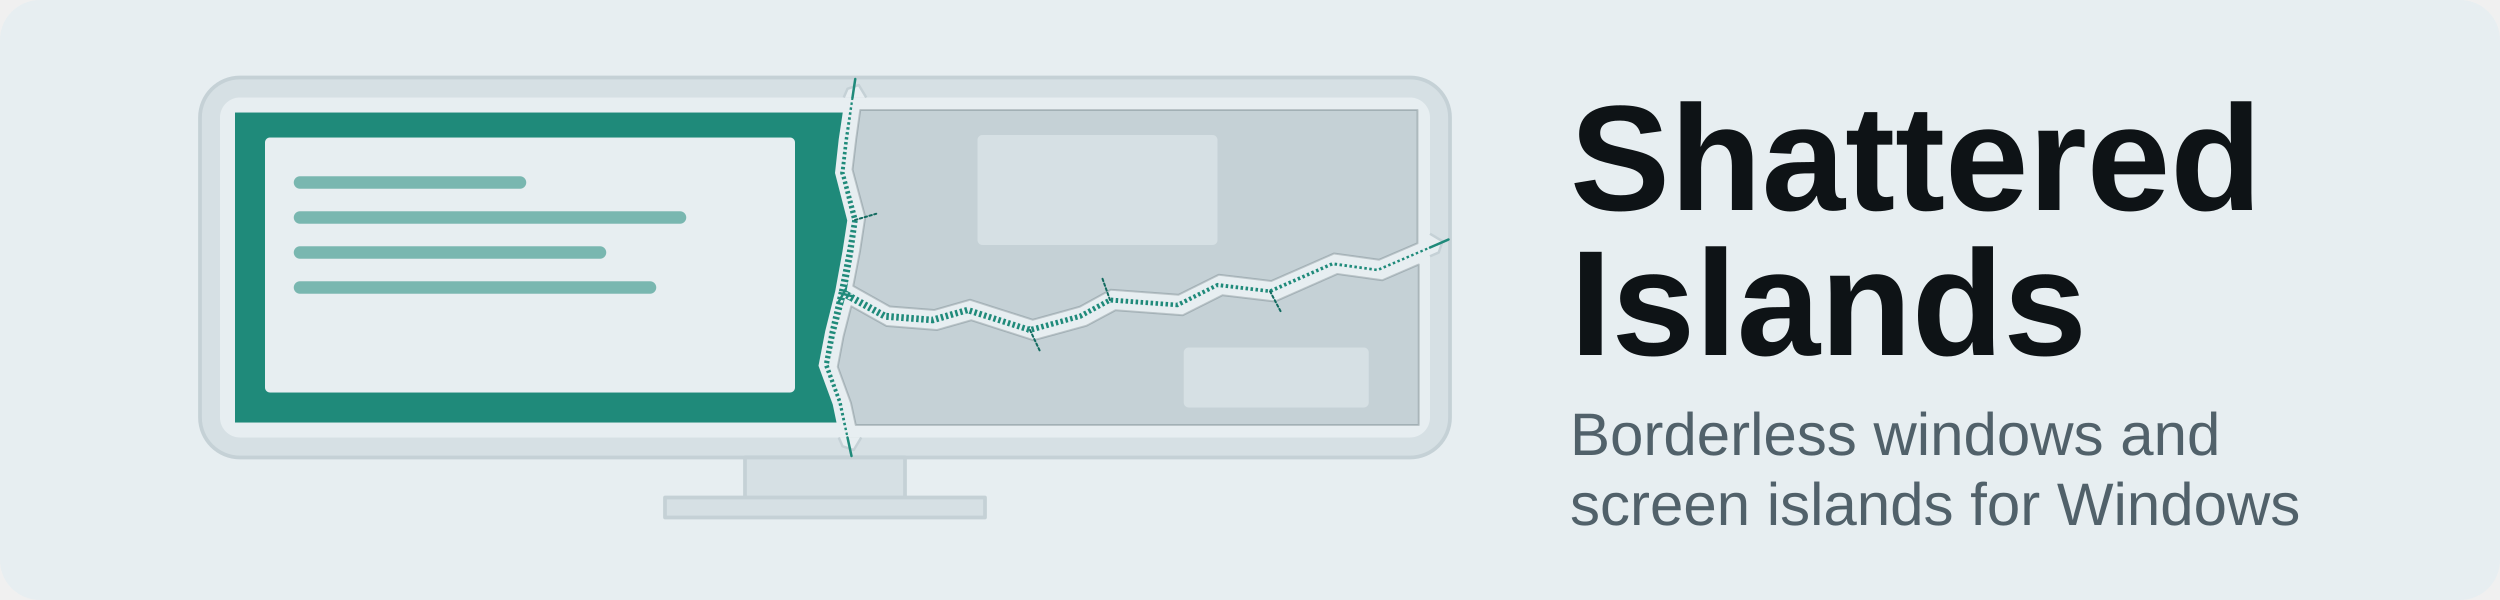
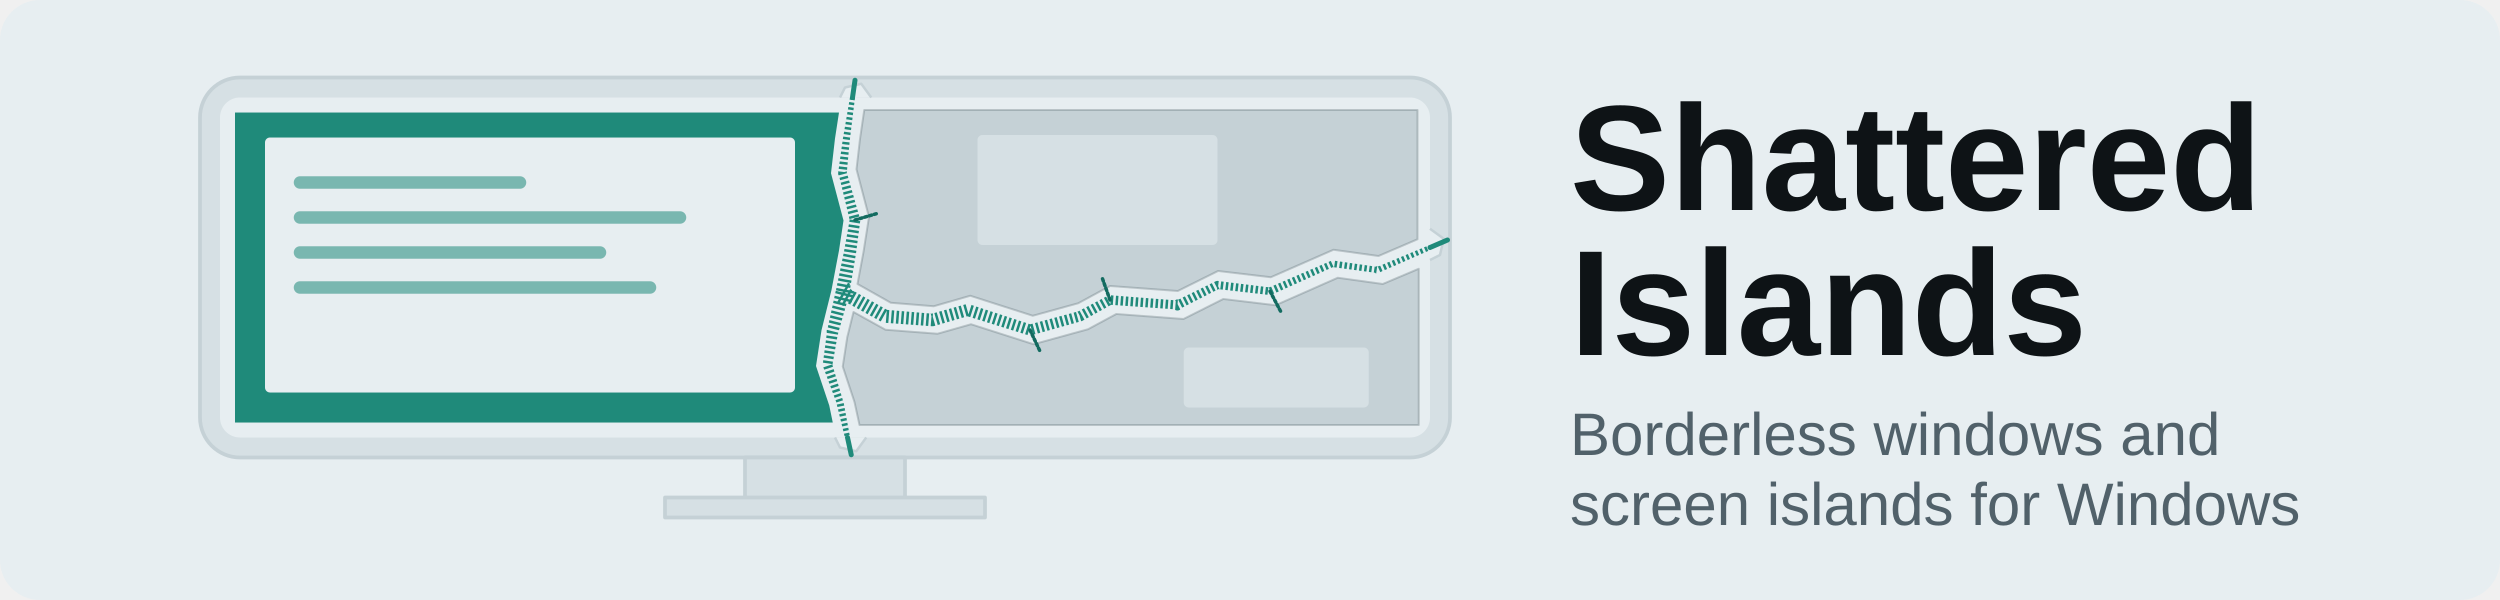
<svg xmlns="http://www.w3.org/2000/svg" width="1000" height="240" viewBox="0 0 1000 240" role="img" aria-labelledby="t d">
  <style>
.f{font-family:'Segoe UI Variable Display','Segoe UI',system-ui,-apple-system,BlinkMacSystemFont,'Helvetica Neue',Arial,sans-serif}
.m1,.m2,.m3,.o{stroke-dasharray:1;stroke-dashoffset:0}
.m1{animation:draw .45s ease-in}
.m2{animation:draw .8s ease-out .45s}
.m3{animation:draw .4s ease-out .45s}
.o{animation:draw .25s ease-out 1.1s}
.k{animation:in .25s ease-out 1.2s}
.i1{animation:in .5s ease-out 1.3s}
.w1{animation:in .5s ease-out 1.5s}
.i2{animation:in .5s ease-out 1.55s}
.i3{animation:in .5s ease-out 1.75s}
.g2{animation:in .4s ease-out 1.8s}
.g3{animation:in .4s ease-out 2s}
.m1,.m2,.m3,.o,.k,.i1,.w1,.i2,.i3,.g2,.g3{animation-fill-mode:backwards}
@keyframes draw{from{stroke-dashoffset:1}}
@keyframes in{from{opacity:0}}
@media (prefers-reduced-motion:reduce){.m1,.m2,.m3,.o,.k,.i1,.w1,.i2,.i3,.g2,.g3{animation:none}}
</style>
  <rect width="1000" height="240" rx="16" fill="#E7EEF1" />
  <g transform="translate(40 -5)">
    <mask id="cm" maskUnits="userSpaceOnUse" x="0" y="0" width="600" height="240">
      <g fill="none" stroke="#fff" stroke-width="9" stroke-linejoin="round">
        <path pathLength="1" class="m1" d="M301 44L298.5 61L297 74L302 93L300 106L297 122" />
        <path pathLength="1" class="m2" d="M297 122L314 131.5L333 133L347 129L372 137L392 131.5L404 125L431 127L447 119L468 121.5L493 110.5L511 113L532 104" />
-         <path pathLength="1" class="m3" d="M297 122L293 138L290.5 151L296 166L299 180" />
+         <path pathLength="1" class="m3" d="M297 122L293 138L291 151L296 166L299 180" />
      </g>
    </mask>
    <rect x="40" y="36" width="500" height="152" rx="16" fill="#D6E0E4" stroke="#C5D1D6" stroke-width="1.5" />
    <rect x="48" y="44" width="484" height="136" rx="8" fill="#E7EEF1" />
    <path d="M258 188h64v16h-64zM226 204h128v8H226z" fill="#D6E0E4" stroke="#C5D1D6" stroke-width="1.5" stroke-linejoin="round" />
    <g class="k">
-       <path d="M297.5 44L299 40.5L303.5 39L306.5 44M532 107.5L535.5 106L537 101.5L532 98.5M295.5 180L297 183.5L301.5 185L304.5 180" fill="#E7EEF1" stroke="#C5D1D6" stroke-width="1" stroke-linejoin="round" />
-       <path d="M301 44L302.1 36.6M532 104L539.4 100.8M299 180L300.6 187.4" fill="none" stroke="#1F8A7A" stroke-width="1" stroke-linecap="round" />
+       <path d="M296 44L298 40L304.5 38.5L308.5 44M532 109L536 107L537.5 100.5L532 96.5M294 180L296 184L302.5 185.5L306.5 180" fill="#E7EEF1" stroke="#C5D1D6" stroke-width="1" stroke-linejoin="round" />
+       <path d="M301 44L302 37.1M532 104L539 101M299 180L300.5 186.9" fill="none" stroke="#1F8A7A" stroke-width="2" stroke-linecap="round" />
    </g>
-     <polygon class="i1" points="54,50 297.1,50 295.5,60.6 294,74.2 298.9,93.2 297,105.5 294.1,121.4 290.1,137.4 287.4,151.3 293.1,166.8 294.6,174 54,174" fill="#1F8A7A" />
+     <polygon class="i1" points="54,50 295.6,50 294,60.4 292.4,74.3 297.4,93.2 295.6,105.2 292.6,121 288.6,137.1 286.4,151.4 291.7,167.2 293.1,174 54,174" fill="#1F8A7A" />
    <g class="w1">
      <rect x="66" y="60" width="212" height="102" rx="2" fill="#E7EEF1" />
      <path d="M80 78h88M80 92h152M80 106h120M80 120h140" stroke="#1F8A7A" stroke-width="5" stroke-linecap="round" opacity=".55" />
    </g>
    <g fill="#C5D1D6" stroke="#51616A" stroke-opacity=".3" stroke-width=".8" stroke-linejoin="round">
-       <polygon class="i2" points="527,49 527,102.3 511.6,108.9 493.6,106.4 468.5,117.4 447.5,114.9 431.4,122.9 404.3,120.9 391.9,127.7 373.1,132.9 348,124.9 333.7,129 315.9,127.6 301.3,119.4 304,105.5 306.1,91.8 301,72.8 302.5,60.4 304.1,49" />
-       <polygon class="i3" points="300.5,127.5 314.6,135.4 334.8,137 348.5,133.1 373.4,141.1 394.6,135.3 406.2,129.1 433.1,131.1 449,123.1 470,125.6 494.9,114.6 512.9,117.1 527.5,110.8 527.5,175 302.3,175 300.4,166.2 295.1,151.7 297.4,139.6" />
+       <polygon class="i2" points="527,49 527,100.7 511.4,107.4 493.4,104.9 468.3,115.9 447.2,113.4 431.1,121.4 404,119.4 391.3,126.3 373.1,131.3 348.1,123.3 333.5,127.5 316.3,126.1 303,118.6 305.4,105.8 307.6,91.8 302.6,72.7 304,60.6 305.7,49" />
+       <polygon class="i3" points="301.4,129.8 314.2,136.9 335,138.5 348.4,134.7 373.4,142.7 395.2,136.7 406.5,130.6 433.4,132.6 449.3,124.6 470.2,127.1 495.1,116.1 513.1,118.6 527.5,112.5 527.5,175 303.8,175 301.8,165.8 297.1,151.6 298.9,139.9" />
    </g>
    <g fill="#D6E0E4">
      <rect class="g2" x="351" y="59" width="96" height="44" rx="2" />
      <rect class="g3" x="433.5" y="144" width="74" height="24" rx="2" />
    </g>
-     <path mask="url(#cm)" d="M300.6 43.9L297.8 60.9L299.2 61.1L301.4 44.1zM297.8 60.9L296.2 73.9L297.8 74.1L299.2 61.1zM296.2 74.2L300.9 93.3L303.1 92.7L297.8 73.8zM300.9 92.8L298.7 105.8L301.3 106.2L303.1 93.2zM298.7 105.8L295.5 121.7L298.5 122.3L301.3 106.2zM297.8 61a0.7 0.7 0 1 0 1.4 0a0.7 0.7 0 1 0 -1.4 0M296.1 74a0.9 0.9 0 1 0 1.7 0a0.9 0.9 0 1 0 -1.7 0M300.9 93a1.1 1.1 0 1 0 2.2 0a1.1 1.1 0 1 0 -2.2 0M298.7 106a1.3 1.3 0 1 0 2.6 0a1.3 1.3 0 1 0 -2.6 0M296.3 123.3L313.3 132.7L314.7 130.3L297.7 120.7zM313.9 132.9L332.9 134.3L333.1 131.7L314.1 130.1zM333.4 134.3L347.4 130.2L346.6 127.8L332.6 131.7zM346.6 130.2L371.6 138.1L372.4 135.9L347.4 127.8zM372.3 138.1L392.3 132.5L391.7 130.5L371.7 135.9zM392.5 132.4L404.5 125.9L403.5 124.1L391.5 130.6zM403.9 126L430.9 127.9L431.1 126.1L404.1 124zM431.4 127.8L447.4 119.7L446.6 118.3L430.6 126.2zM446.9 119.8L467.9 122.2L468.1 120.8L447.1 118.2zM468.3 122.2L493.3 111.1L492.7 109.9L467.7 120.8zM492.9 111.1L510.9 113.5L511.1 112.5L493.1 109.9zM511.2 113.5L532.2 104.4L531.8 103.6L510.8 112.5zM312.6 131.5a1.4 1.4 0 1 0 2.8 0a1.4 1.4 0 1 0 -2.8 0M331.7 133a1.3 1.3 0 1 0 2.7 0a1.3 1.3 0 1 0 -2.7 0M345.7 129a1.3 1.3 0 1 0 2.6 0a1.3 1.3 0 1 0 -2.6 0M370.8 137a1.2 1.2 0 1 0 2.3 0a1.2 1.2 0 1 0 -2.3 0M390.9 131.5a1.1 1.1 0 1 0 2.2 0a1.1 1.1 0 1 0 -2.2 0M403 125a1 1 0 1 0 2 0a1 1 0 1 0 -2 0M430.1 127a0.9 0.9 0 1 0 1.8 0a0.9 0.9 0 1 0 -1.8 0M446.2 119a0.8 0.8 0 1 0 1.7 0a0.8 0.8 0 1 0 -1.7 0M467.3 121.5a0.7 0.7 0 1 0 1.5 0a0.7 0.7 0 1 0 -1.5 0M492.4 110.5a0.6 0.6 0 1 0 1.2 0a0.6 0.6 0 1 0 -1.2 0M510.5 113a0.5 0.5 0 1 0 1.1 0a0.5 0.5 0 1 0 -1.1 0M295.5 121.6L291.8 137.7L294.2 138.3L298.5 122.4zM291.8 137.8L289.5 150.8L291.5 151.2L294.2 138.2zM289.6 151.3L295.3 166.2L296.7 165.8L291.4 150.7zM295.3 166.1L298.6 180.1L299.4 179.9L296.7 165.9zM291.8 138a1.2 1.2 0 1 0 2.4 0a1.2 1.2 0 1 0 -2.4 0M289.5 151a1 1 0 1 0 2 0a1 1 0 1 0 -2 0M295.3 166a0.7 0.7 0 1 0 1.4 0a0.7 0.7 0 1 0 -1.4 0" fill="#1F8A7A" />
-     <g fill="none" stroke="#136B60" stroke-width=".8" stroke-linecap="round">
+     <path mask="url(#cm)" d="M300 43.9L297.1 60.8L299.9 61.2L302 44.1zM297.1 60.8L295.3 73.8L298.7 74.2L299.9 61.2zM295.4 74.4L300 93.5L304 92.5L298.6 73.6zM299.9 92.7L297.6 105.6L302.4 106.4L304.1 93.3zM297.6 105.6L294.3 121.5L299.7 122.5L302.4 106.4zM297.1 61a1.4 1.4 0 1 0 2.8 0a1.4 1.4 0 1 0 -2.8 0M295.3 74a1.7 1.7 0 1 0 3.3 0a1.7 1.7 0 1 0 -3.3 0M299.9 93a2.1 2.1 0 1 0 4.2 0a2.1 2.1 0 1 0 -4.2 0M297.6 106a2.4 2.4 0 1 0 4.8 0a2.4 2.4 0 1 0 -4.8 0M295.7 124.4L312.7 133.8L315.3 129.2L298.3 119.6zM313.8 134.1L332.8 135.5L333.2 130.5L314.2 128.9zM333.7 135.4L347.7 131.3L346.3 126.7L332.3 130.6zM346.3 131.3L371.3 139.1L372.7 134.9L347.7 126.7zM372.6 139.1L392.5 133.5L391.5 129.5L371.4 134.9zM393 133.3L404.9 126.7L403.1 123.3L391 129.7zM403.9 126.9L430.9 128.8L431.1 125.2L404.1 123.1zM431.8 128.6L447.7 120.5L446.3 117.5L430.2 125.4zM446.8 120.6L467.8 123L468.2 120L447.2 117.4zM468.6 122.9L493.5 111.7L492.5 109.3L467.4 120.1zM492.8 111.8L510.8 114.2L511.2 111.8L493.2 109.2zM511.5 114.1L532.4 104.9L531.6 103.1L510.5 111.9zM311.4 131.5a2.6 2.6 0 1 0 5.2 0a2.6 2.6 0 1 0 -5.2 0M330.5 133a2.5 2.5 0 1 0 5 0a2.5 2.5 0 1 0 -5 0M344.6 129a2.4 2.4 0 1 0 4.8 0a2.4 2.4 0 1 0 -4.8 0M369.8 137a2.2 2.2 0 1 0 4.4 0a2.2 2.2 0 1 0 -4.4 0M390 131.5a2 2 0 1 0 4.1 0a2 2 0 1 0 -4.1 0M402.1 125a1.9 1.9 0 1 0 3.9 0a1.9 1.9 0 1 0 -3.9 0M429.2 127a1.8 1.8 0 1 0 3.5 0a1.8 1.8 0 1 0 -3.5 0M445.4 119a1.6 1.6 0 1 0 3.3 0a1.6 1.6 0 1 0 -3.3 0M466.5 121.5a1.5 1.5 0 1 0 3 0a1.5 1.5 0 1 0 -3 0M491.7 110.5a1.3 1.3 0 1 0 2.6 0a1.3 1.3 0 1 0 -2.6 0M509.8 113a1.2 1.2 0 1 0 2.3 0a1.2 1.2 0 1 0 -2.3 0M294.3 121.3L290.8 137.5L295.2 138.5L299.7 122.7zM290.8 137.7L289.1 150.7L292.9 151.3L295.2 138.3zM289.2 151.6L294.7 166.4L297.3 165.6L292.8 150.4zM294.6 166.3L298 180.2L300 179.8L297.4 165.7zM290.7 138a2.3 2.3 0 1 0 4.5 0a2.3 2.3 0 1 0 -4.5 0M289.1 151a1.9 1.9 0 1 0 3.8 0a1.9 1.9 0 1 0 -3.8 0M294.6 166a1.4 1.4 0 1 0 2.8 0a1.4 1.4 0 1 0 -2.8 0" fill="#1F8A7A" />
+     <g fill="none" stroke="#136B60" stroke-width="1.4" stroke-linecap="round">
      <path pathLength="1" class="o" d="M302 93L310.5 90.5" />
      <path pathLength="1" class="o" d="M372 137L376 145.5" />
      <path pathLength="1" class="o" d="M404 125L401 116.5" />
      <path pathLength="1" class="o" d="M468 121.5L472.5 130" />
    </g>
  </g>
  <g class="f" text-rendering="geometricPrecision">
    <text x="628" y="84" font-size="60" font-weight="700" fill="#0E1316">Shattered</text>
    <text x="628" y="142" font-size="60" font-weight="700" fill="#0E1316">Islands</text>
    <text x="628" y="182" font-size="24" fill="#51616A">Borderless windows and</text>
    <text x="628" y="210" font-size="24" fill="#51616A">screen islands for Windows</text>
  </g>
</svg>
